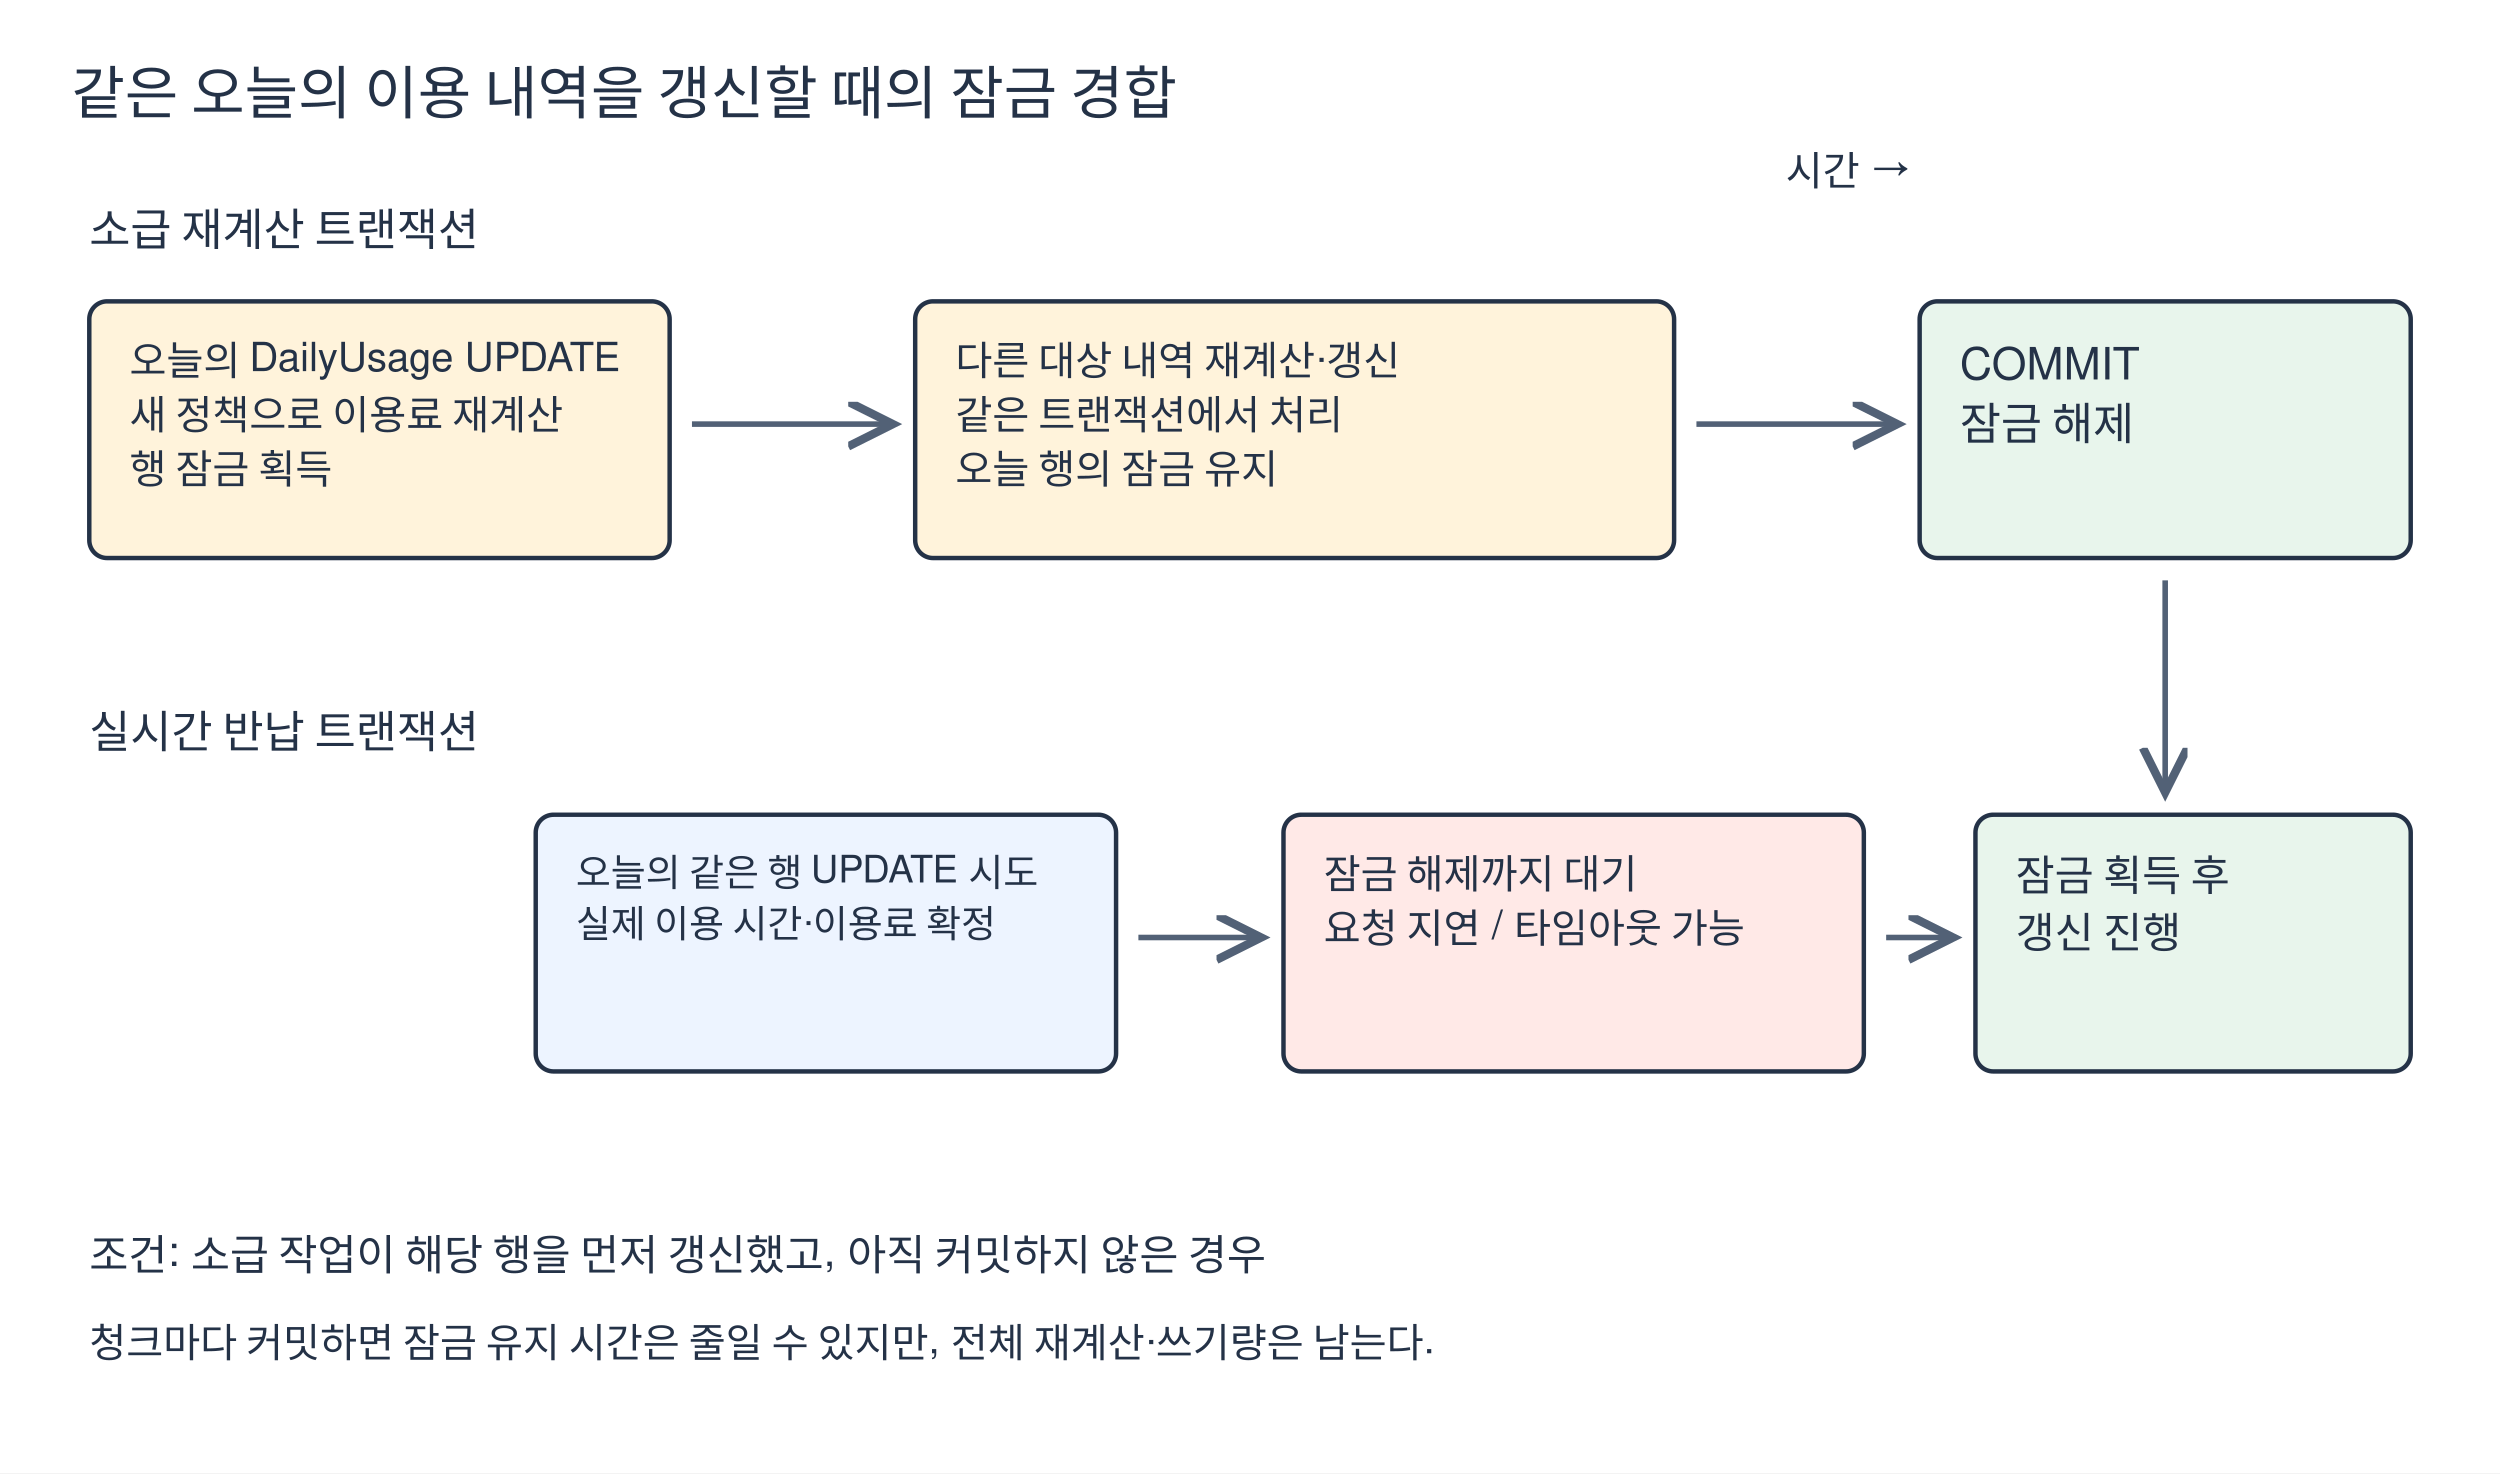
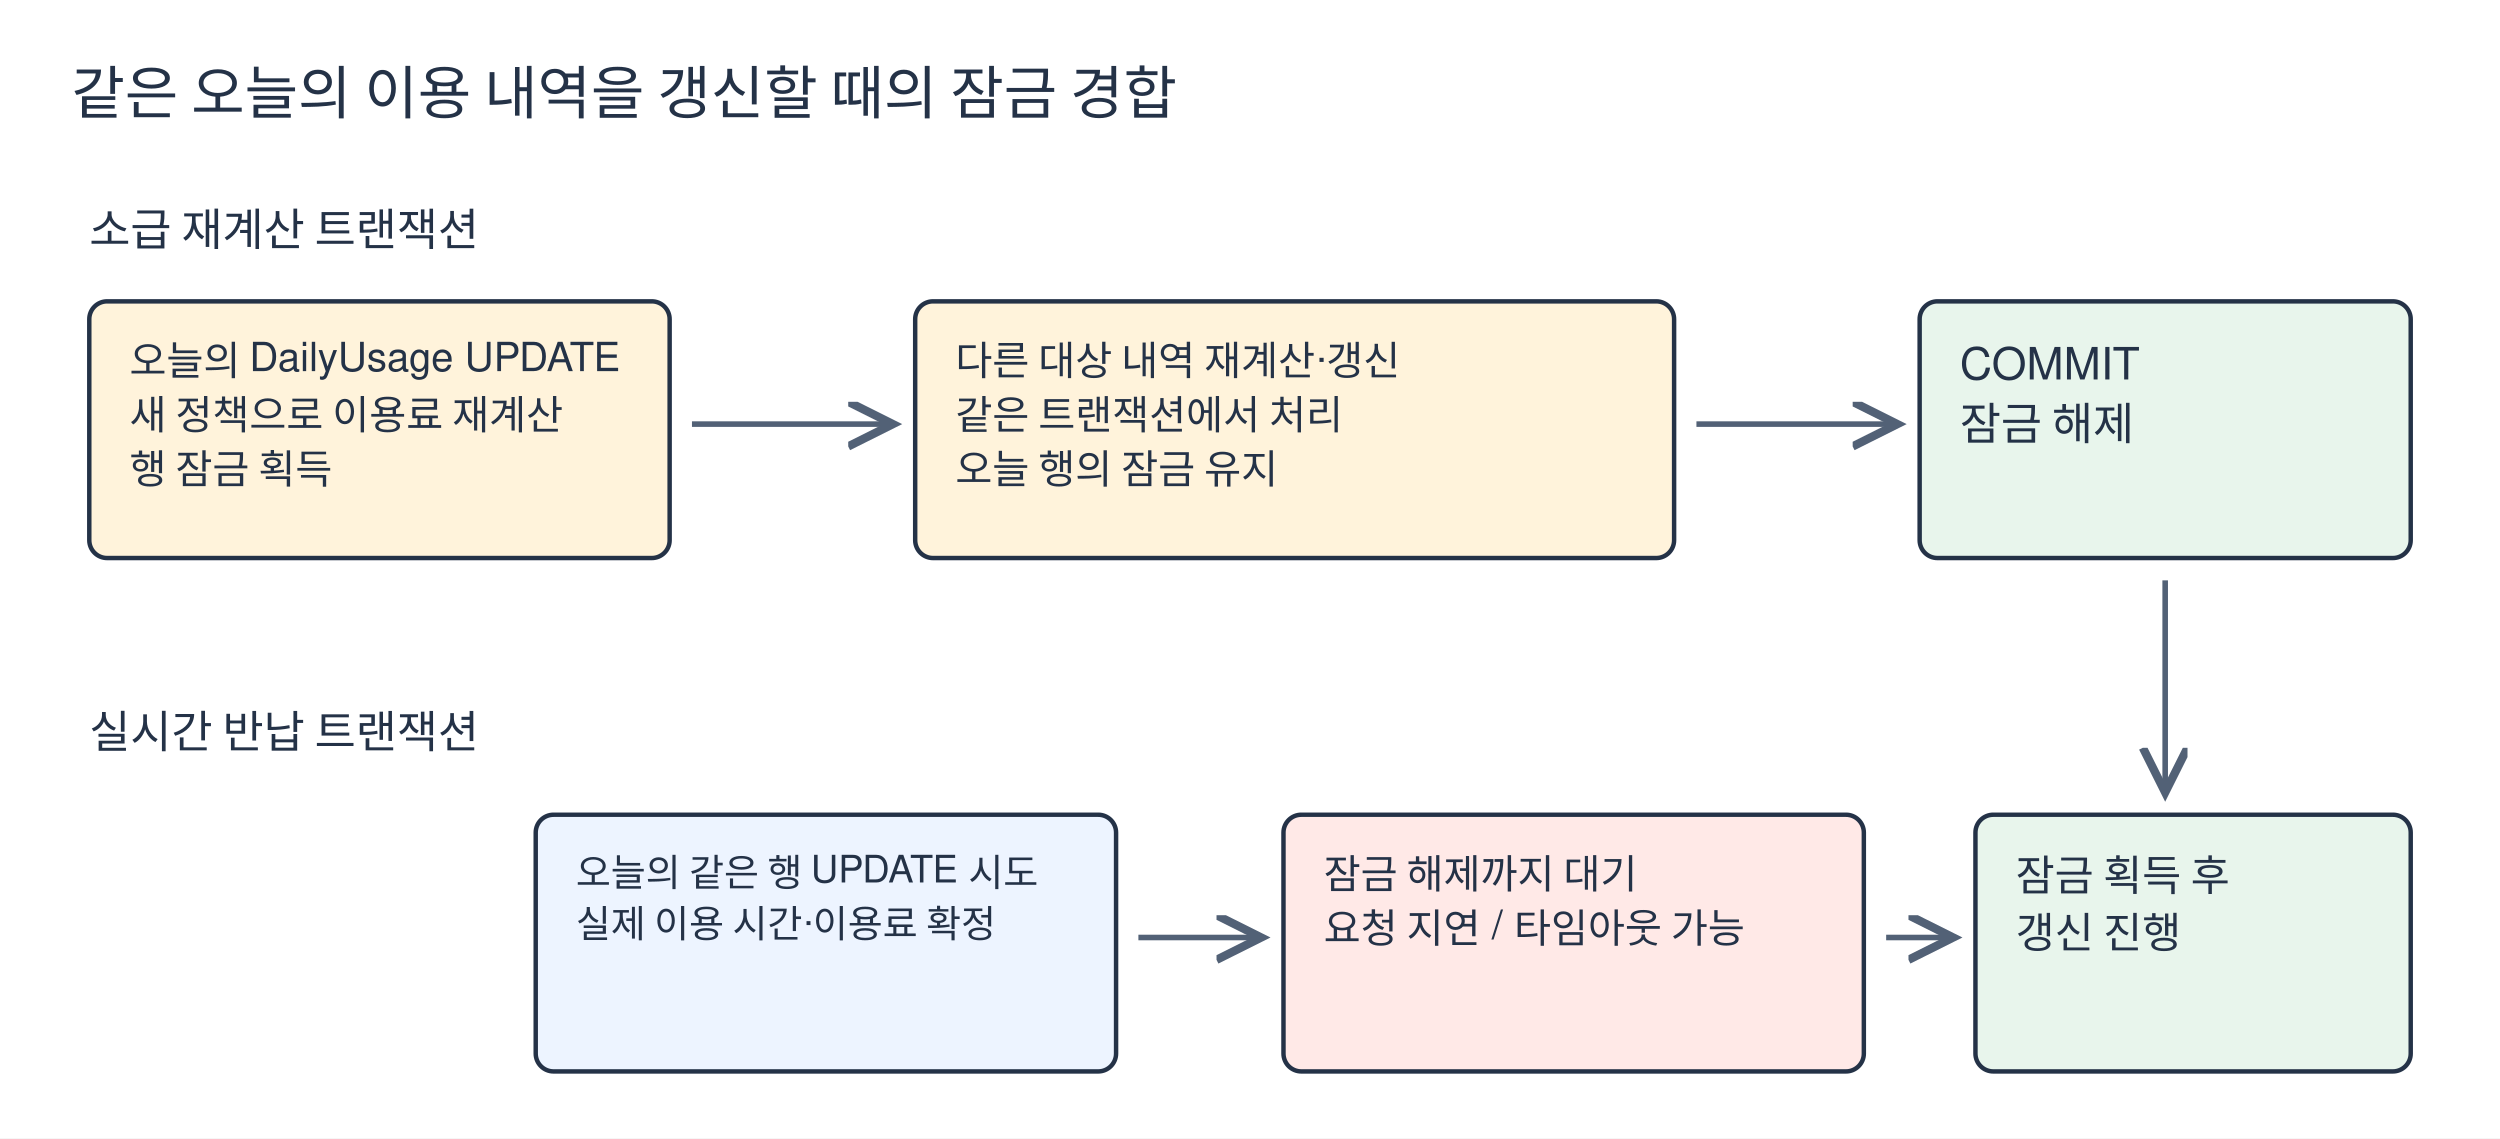
- <svg xmlns="http://www.w3.org/2000/svg" width="1120" height="660" viewBox="0 0 1120 660">
+ <svg xmlns="http://www.w3.org/2000/svg" width="1120" height="510" viewBox="0 0 1120 510">
  <defs>
    <marker id="arrow" markerWidth="10" markerHeight="10" refX="8" refY="4" orient="auto">
      <path d="M0,0 L8,4 L0,8" fill="none" stroke="#526176" stroke-width="1.5" />
    </marker>
  </defs>
  <rect width="100%" height="100%" fill="white" />
  <g font-family="Helvetica, Arial, Apple SD Gothic Neo, sans-serif">
    <text x="32" y="51.0" font-size="26" fill="#243247">같은 오늘의 이용 내역을 갱신할 때의 잠금 경합</text>
    <text x="40" y="110.0" font-size="20" fill="#243247">소급 재계산 트랜잭션</text>
    <text x="40" y="335.0" font-size="20" fill="#243247">실시간 반납 트랜잭션</text>
-     <text x="800" y="83.0" font-size="18" fill="#243247">시간 →</text>
    <rect x="40" y="135" width="260" height="115" rx="8" fill="#fff3db" stroke="#243247" stroke-width="2" />
    <text x="58" y="168.0" font-size="18" fill="#243247">오늘의 DailyUsage UPDATE</text>
    <text x="58" y="192.3" font-size="18" fill="#243247">새 정책으로 이용료 재계산</text>
    <text x="58" y="216.6" font-size="18" fill="#243247">행 잠금 획득</text>
    <path d="M 310 190 L 400 190" fill="none" stroke="#526176" stroke-width="2.5" marker-end="url(#arrow)" />
    <rect x="410" y="135" width="340" height="115" rx="8" fill="#fff3db" stroke="#243247" stroke-width="2" />
    <text x="428" y="168.0" font-size="18" fill="#243247">다른 대상 내역 재계산·갱신</text>
    <text x="428" y="192.3" font-size="18" fill="#243247">같은 트랜잭션에서 처리</text>
    <text x="428" y="216.6" font-size="18" fill="#243247">오늘 행의 잠금 유지</text>
    <path d="M 760 190 L 850 190" fill="none" stroke="#526176" stroke-width="2.5" marker-end="url(#arrow)" />
    <rect x="860" y="135" width="220" height="115" rx="8" fill="#e8f5ec" stroke="#243247" stroke-width="2" />
    <text x="878" y="170.0" font-size="20" fill="#243247">COMMIT</text>
    <text x="878" y="197.0" font-size="20" fill="#243247">잠금 해제</text>
    <rect x="240" y="365" width="260" height="115" rx="8" fill="#edf4ff" stroke="#243247" stroke-width="2" />
    <text x="258" y="397.0" font-size="17" fill="#243247">오늘의 같은 행 UPDATE 시도</text>
    <text x="258" y="419.95" font-size="17" fill="#243247">실제 이용 시간·이용료 확정</text>
    <path d="M 510 420 L 565 420" fill="none" stroke="#526176" stroke-width="2.5" marker-end="url(#arrow)" />
    <rect x="575" y="365" width="260" height="115" rx="8" fill="#ffe9e7" stroke="#243247" stroke-width="2" />
    <text x="593" y="398.0" font-size="18" fill="#243247">잠금 해제까지 대기</text>
    <text x="593" y="422.3" font-size="18" fill="#243247">요청 지연 / 타임아웃 가능</text>
    <path d="M 845 420 L 875 420" fill="none" stroke="#526176" stroke-width="2.5" marker-end="url(#arrow)" />
    <rect x="885" y="365" width="195" height="115" rx="8" fill="#e8f5ec" stroke="#243247" stroke-width="2" />
    <text x="903" y="399.0" font-size="19" fill="#243247">잠금 획득 후</text>
    <text x="903" y="424.65" font-size="19" fill="#243247">갱신 진행</text>
    <path d="M 970 260 L 970 355" fill="none" stroke="#526176" stroke-width="2.5" marker-end="url(#arrow)" />
-     <text x="40" y="569.0" font-size="19" fill="#243247">조건: 소급 작업이 해당 행을 먼저 갱신했고, 아직 커밋하지 않은 경우</text>
-     <text x="40" y="608.0" font-size="18" fill="#243247">청크마다 커밋하면 잠금 유지 시간은 줄일 수 있지만, 전체 재계산·쓰기량은 남는다.</text>
  </g>
</svg>
